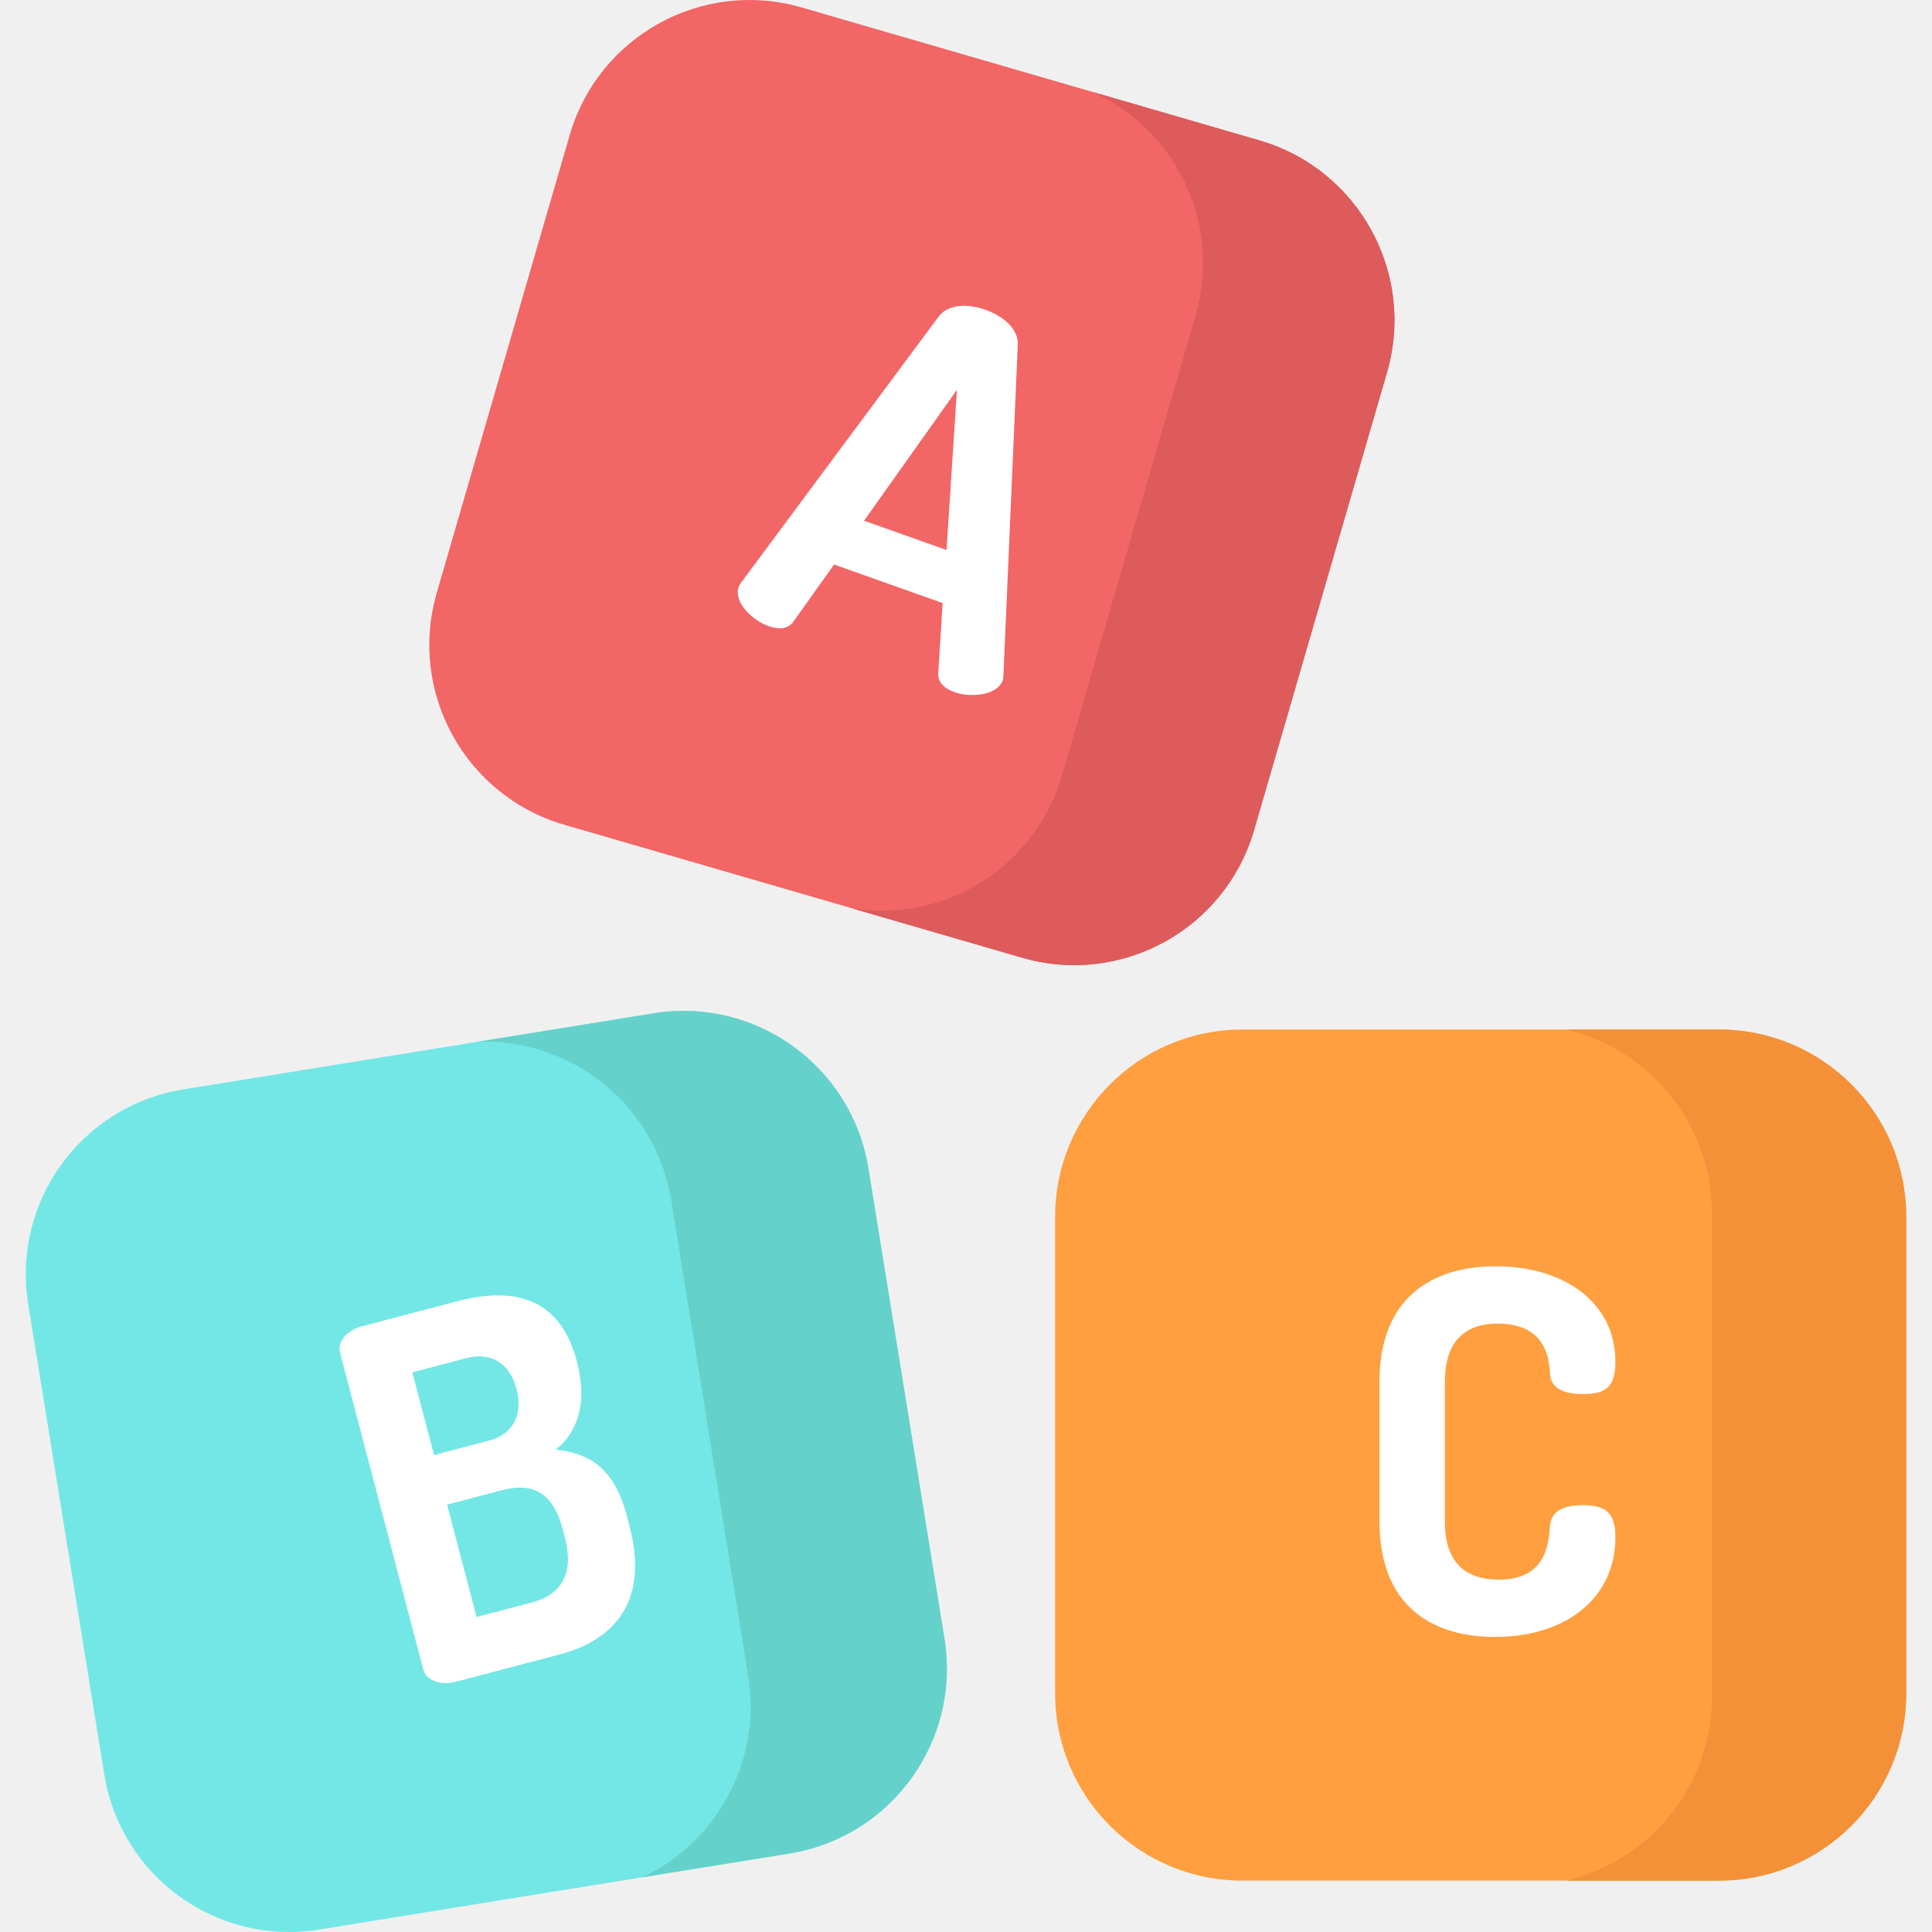
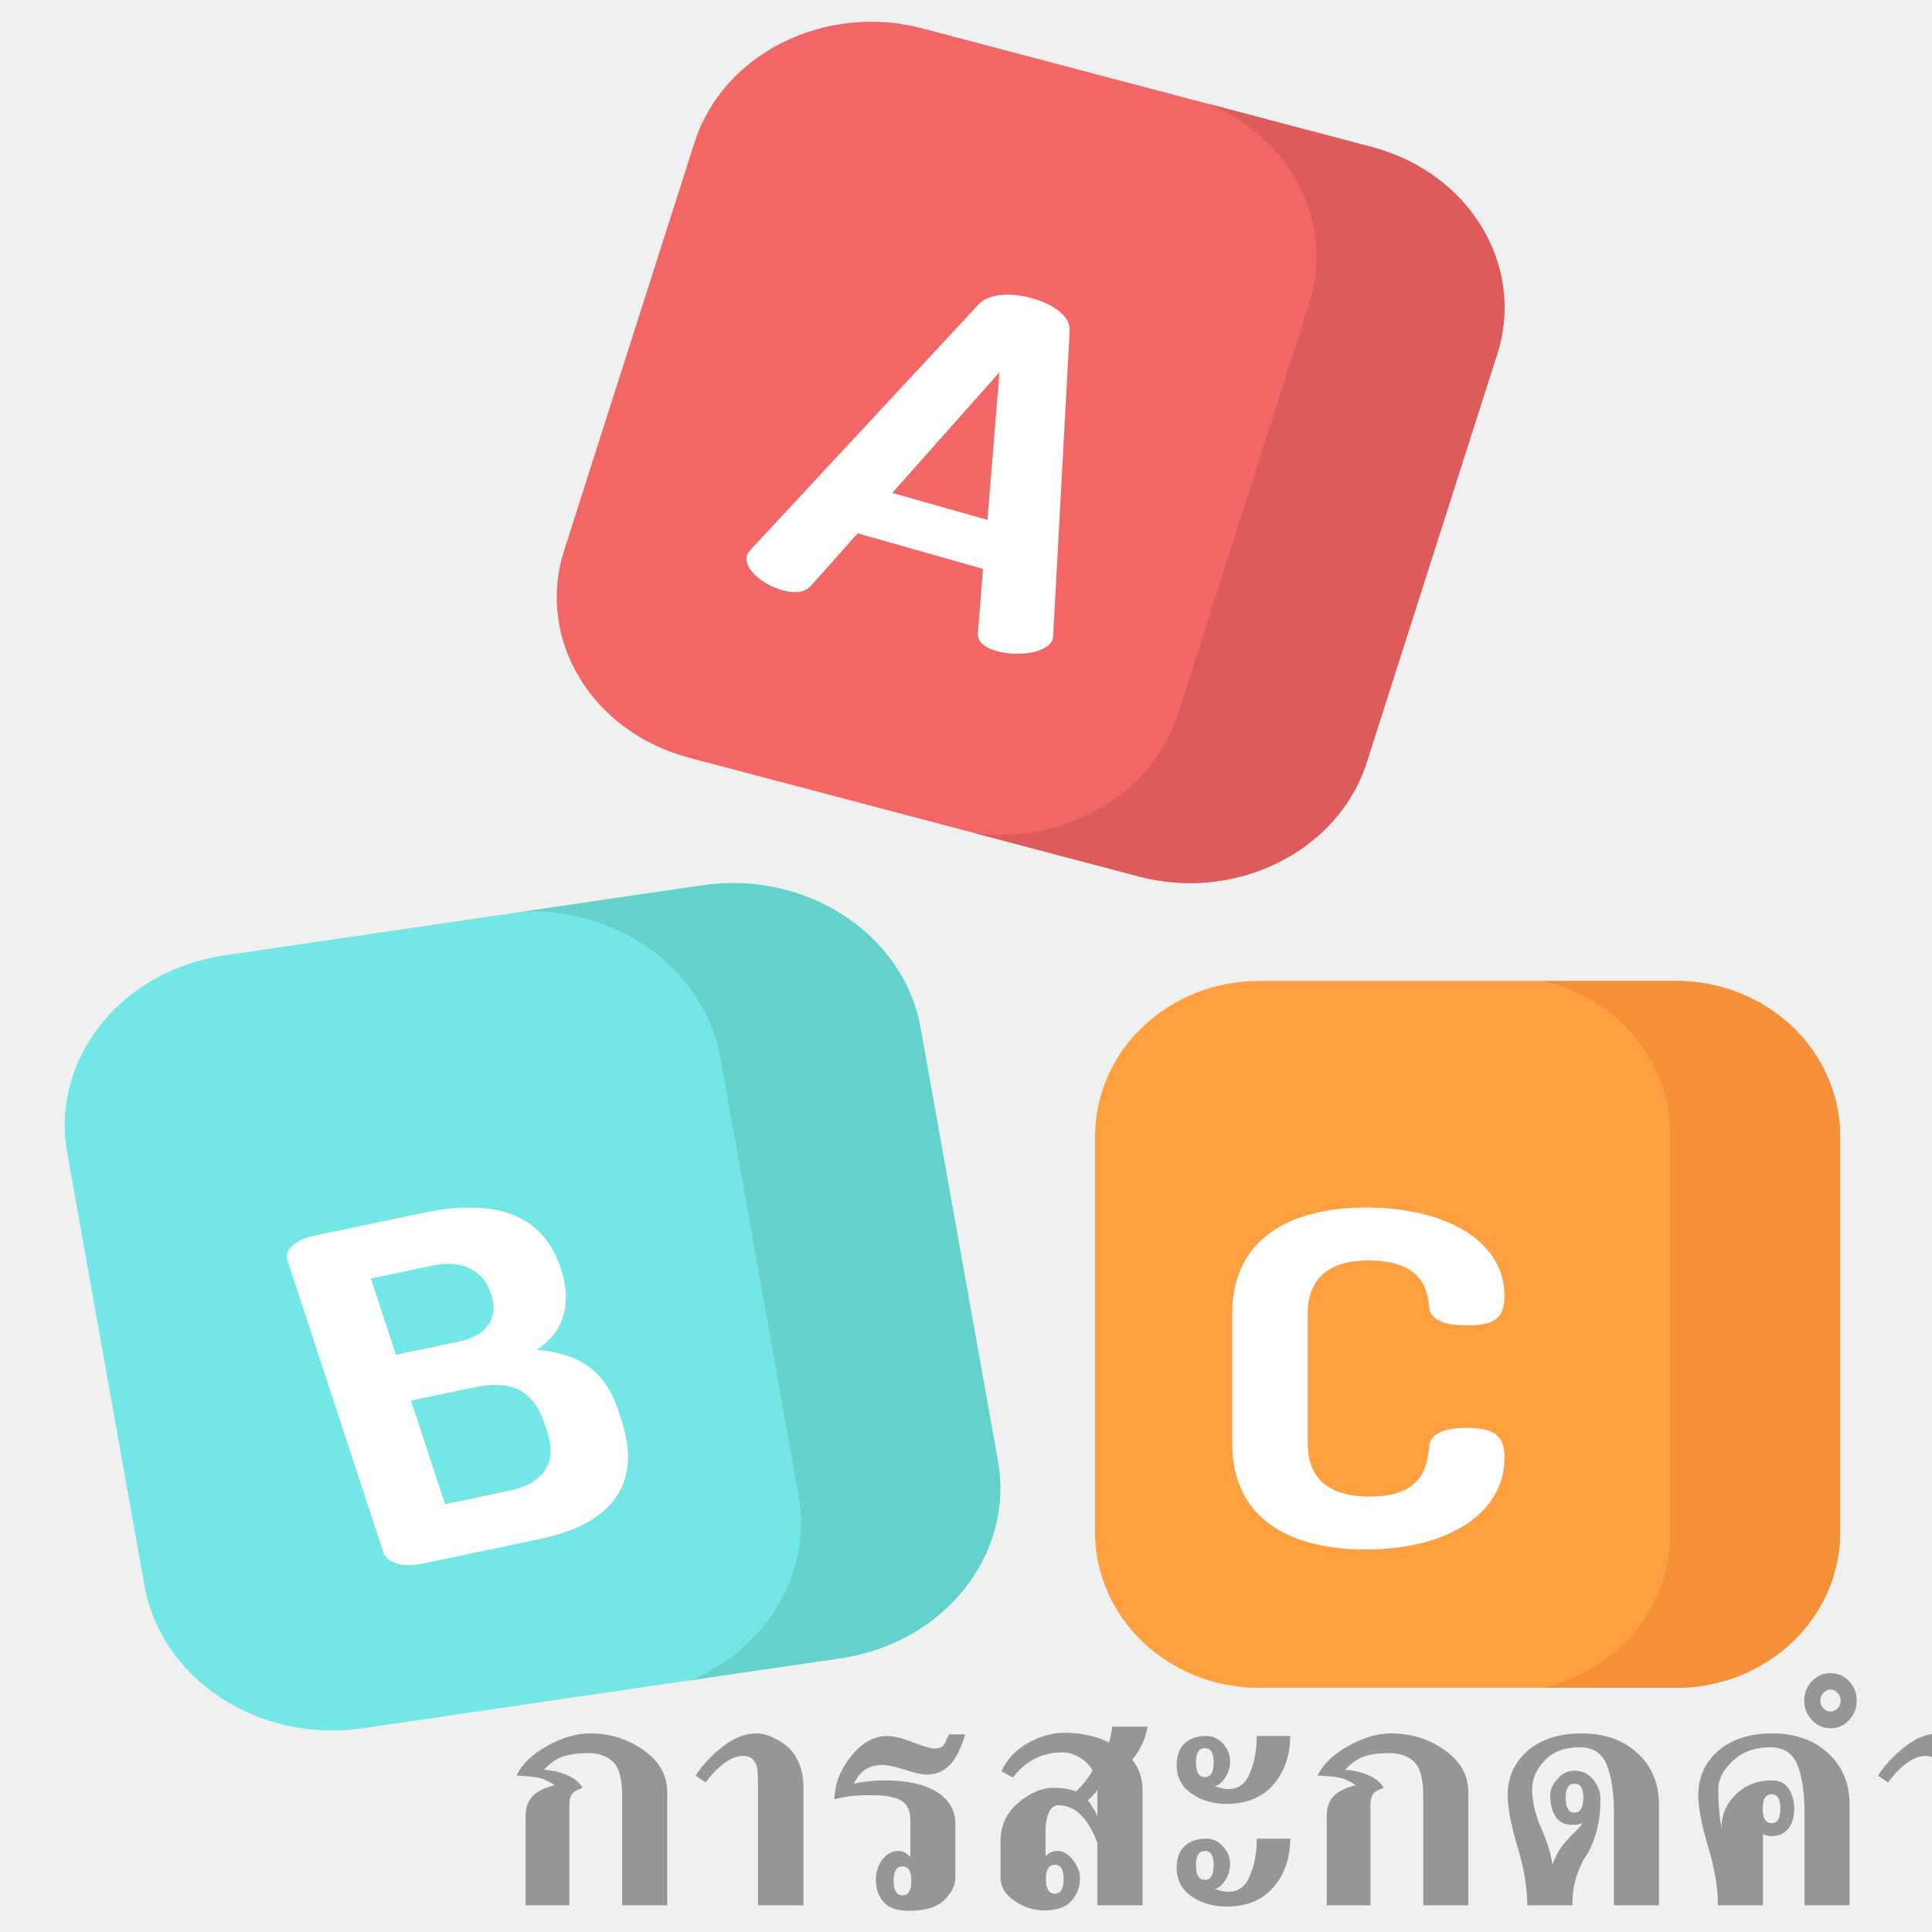
- <svg xmlns="http://www.w3.org/2000/svg" version="1.1" id="Capa_1" x="0px" y="0px" viewBox="0 0 512.001 512.001" style="enable-background:new 0 0 512.001 512.001;" xml:space="preserve">
-   <path style="fill:#73E7E6;" d="M209.226,491.191L84.564,511.356c-27.059,4.377-52.543-14.011-56.92-41.07L7.479,345.624  c-4.377-27.059,14.011-52.543,41.07-56.92l124.661-20.165c27.059-4.377,52.543,14.011,56.92,41.07l20.165,124.661  C254.673,461.33,236.285,486.814,209.226,491.191z" />
-   <path style="fill:#65D1CB;" d="M250.296,434.271L230.131,309.61c-4.377-27.059-29.861-45.447-56.92-41.07l-46.577,7.534  c24.914-0.899,47.182,16.863,51.266,42.11l20.379,125.99c3.647,22.543-8.348,43.993-27.991,53.315l38.937-6.298  C236.285,486.814,254.673,461.33,250.296,434.271z" />
-   <path style="fill:#F26666;" d="M270.843,253.798l-121.271-35.22c-26.323-7.645-41.465-35.182-33.82-61.505l35.22-121.271  c7.645-26.323,35.182-41.465,61.505-33.82l121.271,35.22c26.323,7.645,41.465,35.182,33.82,61.505l-35.22,121.271  C324.703,246.301,297.166,261.443,270.843,253.798z" />
-   <path style="fill:#DD5B5B;" d="M333.747,37.202L289.562,24.37c22.235,10.053,34.28,35.173,27.277,59.287L281.47,205.438  c-7.062,24.317-31.029,39.116-55.4,35.357l44.773,13.003c26.323,7.645,53.86-7.497,61.505-33.82l35.22-121.271  C375.213,72.384,360.071,44.847,333.747,37.202z" />
-   <path style="fill:#FF9F40;" d="M455.533,498.384H329.251c-27.411,0-49.632-22.221-49.632-49.632V322.47  c0-27.411,22.221-49.632,49.632-49.632h126.282c27.411,0,49.632,22.221,49.632,49.632v126.282  C505.165,476.163,482.944,498.384,455.533,498.384z" />
-   <path style="fill:#F49138;" d="M455.533,272.838h-40.439c22.129,5.253,38.595,25.129,38.595,48.865v127.816  c0,23.735-16.466,43.612-38.595,48.865h40.439c27.411,0,49.632-22.221,49.632-49.632V322.47  C505.165,295.059,482.944,272.838,455.533,272.838z" />
-   <g>
-     <path style="fill:#FFFFFF;" d="M195.762,155.482c0.089-0.251,0.394-0.709,0.697-1.167l52.283-70.406   c2.468-3.367,7.739-3.476,12.387-1.826c4.773,1.694,8.797,5.102,8.59,9.271l-3.798,87.614c-0.053,0.547-0.061,0.968-0.195,1.345   c-1.382,3.894-8.311,4.688-12.707,3.127c-2.764-0.981-4.587-2.618-4.368-5.227l1.156-18.4l-28.765-10.209l-10.702,15.012   c-1.475,2.164-3.922,2.285-6.686,1.304C199.259,164.36,194.336,159.501,195.762,155.482z M250.838,145.751l2.758-42.441   l-24.614,34.684L250.838,145.751z" />
-     <path style="fill:#FFFFFF;" d="M90.164,358.636c-0.914-3.481,2.222-6.234,5.96-7.216l24.88-6.535   c13.408-3.522,27.063-2.422,31.872,15.883c2.777,10.572,0.48,18.616-5.574,23.376c8.676,1.029,15.411,4.634,18.797,17.525   l0.711,2.707c5.282,20.112-4.037,30.276-18.605,34.102l-27.33,7.178c-4.512,1.185-7.992-0.519-8.703-3.226L90.164,358.636z    M115.023,385.595l14.438-3.792c6.961-1.828,9.128-7.222,7.401-13.796c-1.761-6.704-6.712-9.813-13.287-8.087l-14.309,3.758   L115.023,385.595z M140.865,424.697c7.864-2.065,11.387-7.538,8.814-17.336l-0.542-2.062c-2.641-10.055-8.23-12.446-16.094-10.38   l-14.567,3.826l7.821,29.779L140.865,424.697z" />
-     <path style="fill:#FFFFFF;" d="M396.908,350.771c-8.93,0-13.995,4.932-13.995,15.329v37.187c0,10.396,5.065,15.329,14.261,15.329   c12.13,0,13.196-8.664,13.595-14.262c0.267-4.132,3.999-5.465,8.53-5.465c5.998,0,8.797,1.733,8.797,8.53   c0,16.128-13.196,26.39-31.856,26.39c-16.794,0-30.656-8.263-30.656-30.522V366.1c0-22.259,13.995-30.523,30.789-30.523   c18.527,0,31.723,9.863,31.723,25.325c0,6.931-2.799,8.53-8.664,8.53c-4.931,0-8.53-1.466-8.664-5.464   C410.503,359.835,409.57,350.771,396.908,350.771z" />
+ <svg xmlns="http://www.w3.org/2000/svg" version="1.1" id="Capa_1" x="0px" y="0px" viewBox="0 0 512 512" xml:space="preserve" width="512" height="512">
+   <defs id="defs55" />
+   <path style="fill:#73e7e6;stroke-width:0.967" d="M 222.724,439.455 96.107,458.007 C 68.624,462.033 42.74,445.117 38.294,420.223 L 17.813,305.537 C 13.367,280.643 32.044,257.199 59.527,253.172 L 186.143,234.621 c 27.483,-4.027 53.367,12.89 57.813,37.783 l 20.481,114.685 c 4.447,24.895 -14.23,48.339 -41.713,52.366 z" id="path2" />
+   <path style="fill:#65d1cb;stroke-width:0.967" d="M 264.439,387.09 243.957,272.405 c -4.446,-24.894 -30.329,-41.81 -57.813,-37.783 l -47.308,6.931 c 25.305,-0.827 47.922,15.514 52.07,38.74 l 20.699,115.908 c 3.704,20.739 -8.479,40.473 -28.43,49.049 l 39.548,-5.794 c 27.484,-4.027 46.161,-27.471 41.715,-52.365 z" id="path4" />
+   <path style="fill:#f26666;stroke-width:0.936" d="M 301.781,232.259 182.694,200.829 c -25.849,-6.822 -40.718,-31.396 -33.211,-54.887 L 184.068,37.72 C 191.576,14.229 218.617,0.717 244.466,7.539 L 363.554,38.969 c 25.849,6.822 40.718,31.396 33.211,54.887 L 362.179,202.078 c -7.507,23.491 -34.549,37.003 -60.398,30.181 z" id="path6" />
+   <path style="fill:#dd5b5b;stroke-width:0.936" d="M 363.553,38.969 320.163,27.518 c 21.835,8.971 33.663,31.388 26.786,52.908 L 312.217,189.103 c -6.935,21.7 -30.47,34.907 -54.403,31.552 l 43.967,11.604 c 25.849,6.822 52.89,-6.69 60.398,-30.181 L 396.765,93.856 c 7.507,-23.491 -7.362,-48.064 -33.212,-54.887 z" id="path8" />
+   <path style="fill:#ff9f40;stroke-width:0.853" d="M 444.208,447.29 H 333.652 c -23.998,0 -43.451,-18.456 -43.451,-41.222 V 301.183 c 0,-22.767 19.454,-41.222 43.451,-41.222 h 110.556 c 23.998,0 43.451,18.456 43.451,41.222 v 104.885 c 0,22.767 -19.454,41.222 -43.451,41.222 z" id="path10" />
+   <path style="fill:#f49138;stroke-width:0.853" d="m 444.208,259.96 h -35.403 c 19.373,4.363 33.789,20.871 33.789,40.585 v 106.159 c 0,19.713 -14.415,36.222 -33.789,40.585 h 35.403 c 23.998,0 43.451,-18.456 43.451,-41.222 V 301.183 c 0,-22.767 -19.454,-41.222 -43.451,-41.222 z" id="path12" />
+   <g id="g20" transform="matrix(1.154247,0,0,0.9224909,-27.84106,3.331553)">
+     <path style="fill:#ffffff" d="m 195.762,155.482 c 0.089,-0.251 0.394,-0.709 0.697,-1.167 l 52.283,-70.406 c 2.468,-3.367 7.739,-3.476 12.387,-1.826 4.773,1.694 8.797,5.102 8.59,9.271 l -3.798,87.614 c -0.053,0.547 -0.061,0.968 -0.195,1.345 -1.382,3.894 -8.311,4.688 -12.707,3.127 -2.764,-0.981 -4.587,-2.618 -4.368,-5.227 l 1.156,-18.4 -28.765,-10.209 -10.702,15.012 c -1.475,2.164 -3.922,2.285 -6.686,1.304 -4.395,-1.56 -9.318,-6.419 -7.892,-10.438 z m 55.076,-9.731 2.758,-42.441 -24.614,34.684 z" id="path14" />
+     <path style="fill:#ffffff" d="m 90.164,358.636 c -0.914,-3.481 2.222,-6.234 5.96,-7.216 l 24.88,-6.535 c 13.408,-3.522 27.063,-2.422 31.872,15.883 2.777,10.572 0.48,18.616 -5.574,23.376 8.676,1.029 15.411,4.634 18.797,17.525 l 0.711,2.707 c 5.282,20.112 -4.037,30.276 -18.605,34.102 l -27.33,7.178 c -4.512,1.185 -7.992,-0.519 -8.703,-3.226 z m 24.859,26.959 14.438,-3.792 c 6.961,-1.828 9.128,-7.222 7.401,-13.796 -1.761,-6.704 -6.712,-9.813 -13.287,-8.087 l -14.309,3.758 z m 25.842,39.102 c 7.864,-2.065 11.387,-7.538 8.814,-17.336 l -0.542,-2.062 c -2.641,-10.055 -8.23,-12.446 -16.094,-10.38 l -14.567,3.826 7.821,29.779 z" id="path16" />
+     <path style="fill:#ffffff" d="m 338.362,358.484 c -8.93,0 -13.995,4.932 -13.995,15.329 v 37.187 c 0,10.396 5.065,15.329 14.261,15.329 12.13,0 13.196,-8.664 13.595,-14.262 0.267,-4.132 3.999,-5.465 8.53,-5.465 5.998,0 8.797,1.733 8.797,8.53 0,16.128 -13.196,26.39 -31.856,26.39 -16.794,0 -30.656,-8.263 -30.656,-30.522 v -37.187 c 0,-22.259 13.995,-30.523 30.789,-30.523 18.527,0 31.723,9.863 31.723,25.325 0,6.931 -2.799,8.53 -8.664,8.53 -4.931,0 -8.53,-1.466 -8.664,-5.464 -0.265,-4.133 -1.198,-13.197 -13.86,-13.197 z" id="path18" />
  </g>
-   <g>
+   <g id="g22">
</g>
-   <g>
+   <g id="g24">
</g>
-   <g>
+   <g id="g26">
</g>
-   <g>
+   <g id="g28">
</g>
-   <g>
+   <g id="g30">
</g>
-   <g>
+   <g id="g32">
</g>
-   <g>
+   <g id="g34">
</g>
-   <g>
+   <g id="g36">
</g>
-   <g>
+   <g id="g38">
</g>
-   <g>
+   <g id="g40">
</g>
-   <g>
+   <g id="g42">
</g>
-   <g>
+   <g id="g44">
</g>
-   <g>
+   <g id="g46">
</g>
-   <g>
+   <g id="g48">
</g>
-   <g>
+   <g id="g50">
</g>
+   <text xml:space="preserve" style="font-style:normal;font-variant:normal;font-weight:normal;font-stretch:normal;font-size:85.333px;font-family:th;-inkscape-font-specification:th;opacity:0.8;fill:#b7c4c8;fill-rule:evenodd;stroke-width:0.864;paint-order:fill markers stroke" x="131.94" y="504.934" id="text392">
+     <tspan id="tspan390" x="131.94" y="504.934" style="font-style:normal;font-variant:normal;font-weight:bold;font-stretch:normal;font-size:85.333px;font-family:'TH SarabunPSK';-inkscape-font-specification:'TH SarabunPSK Bold';fill:#808080;stroke-width:0.864">การสะกดคำ</tspan>
+   </text>
</svg>
